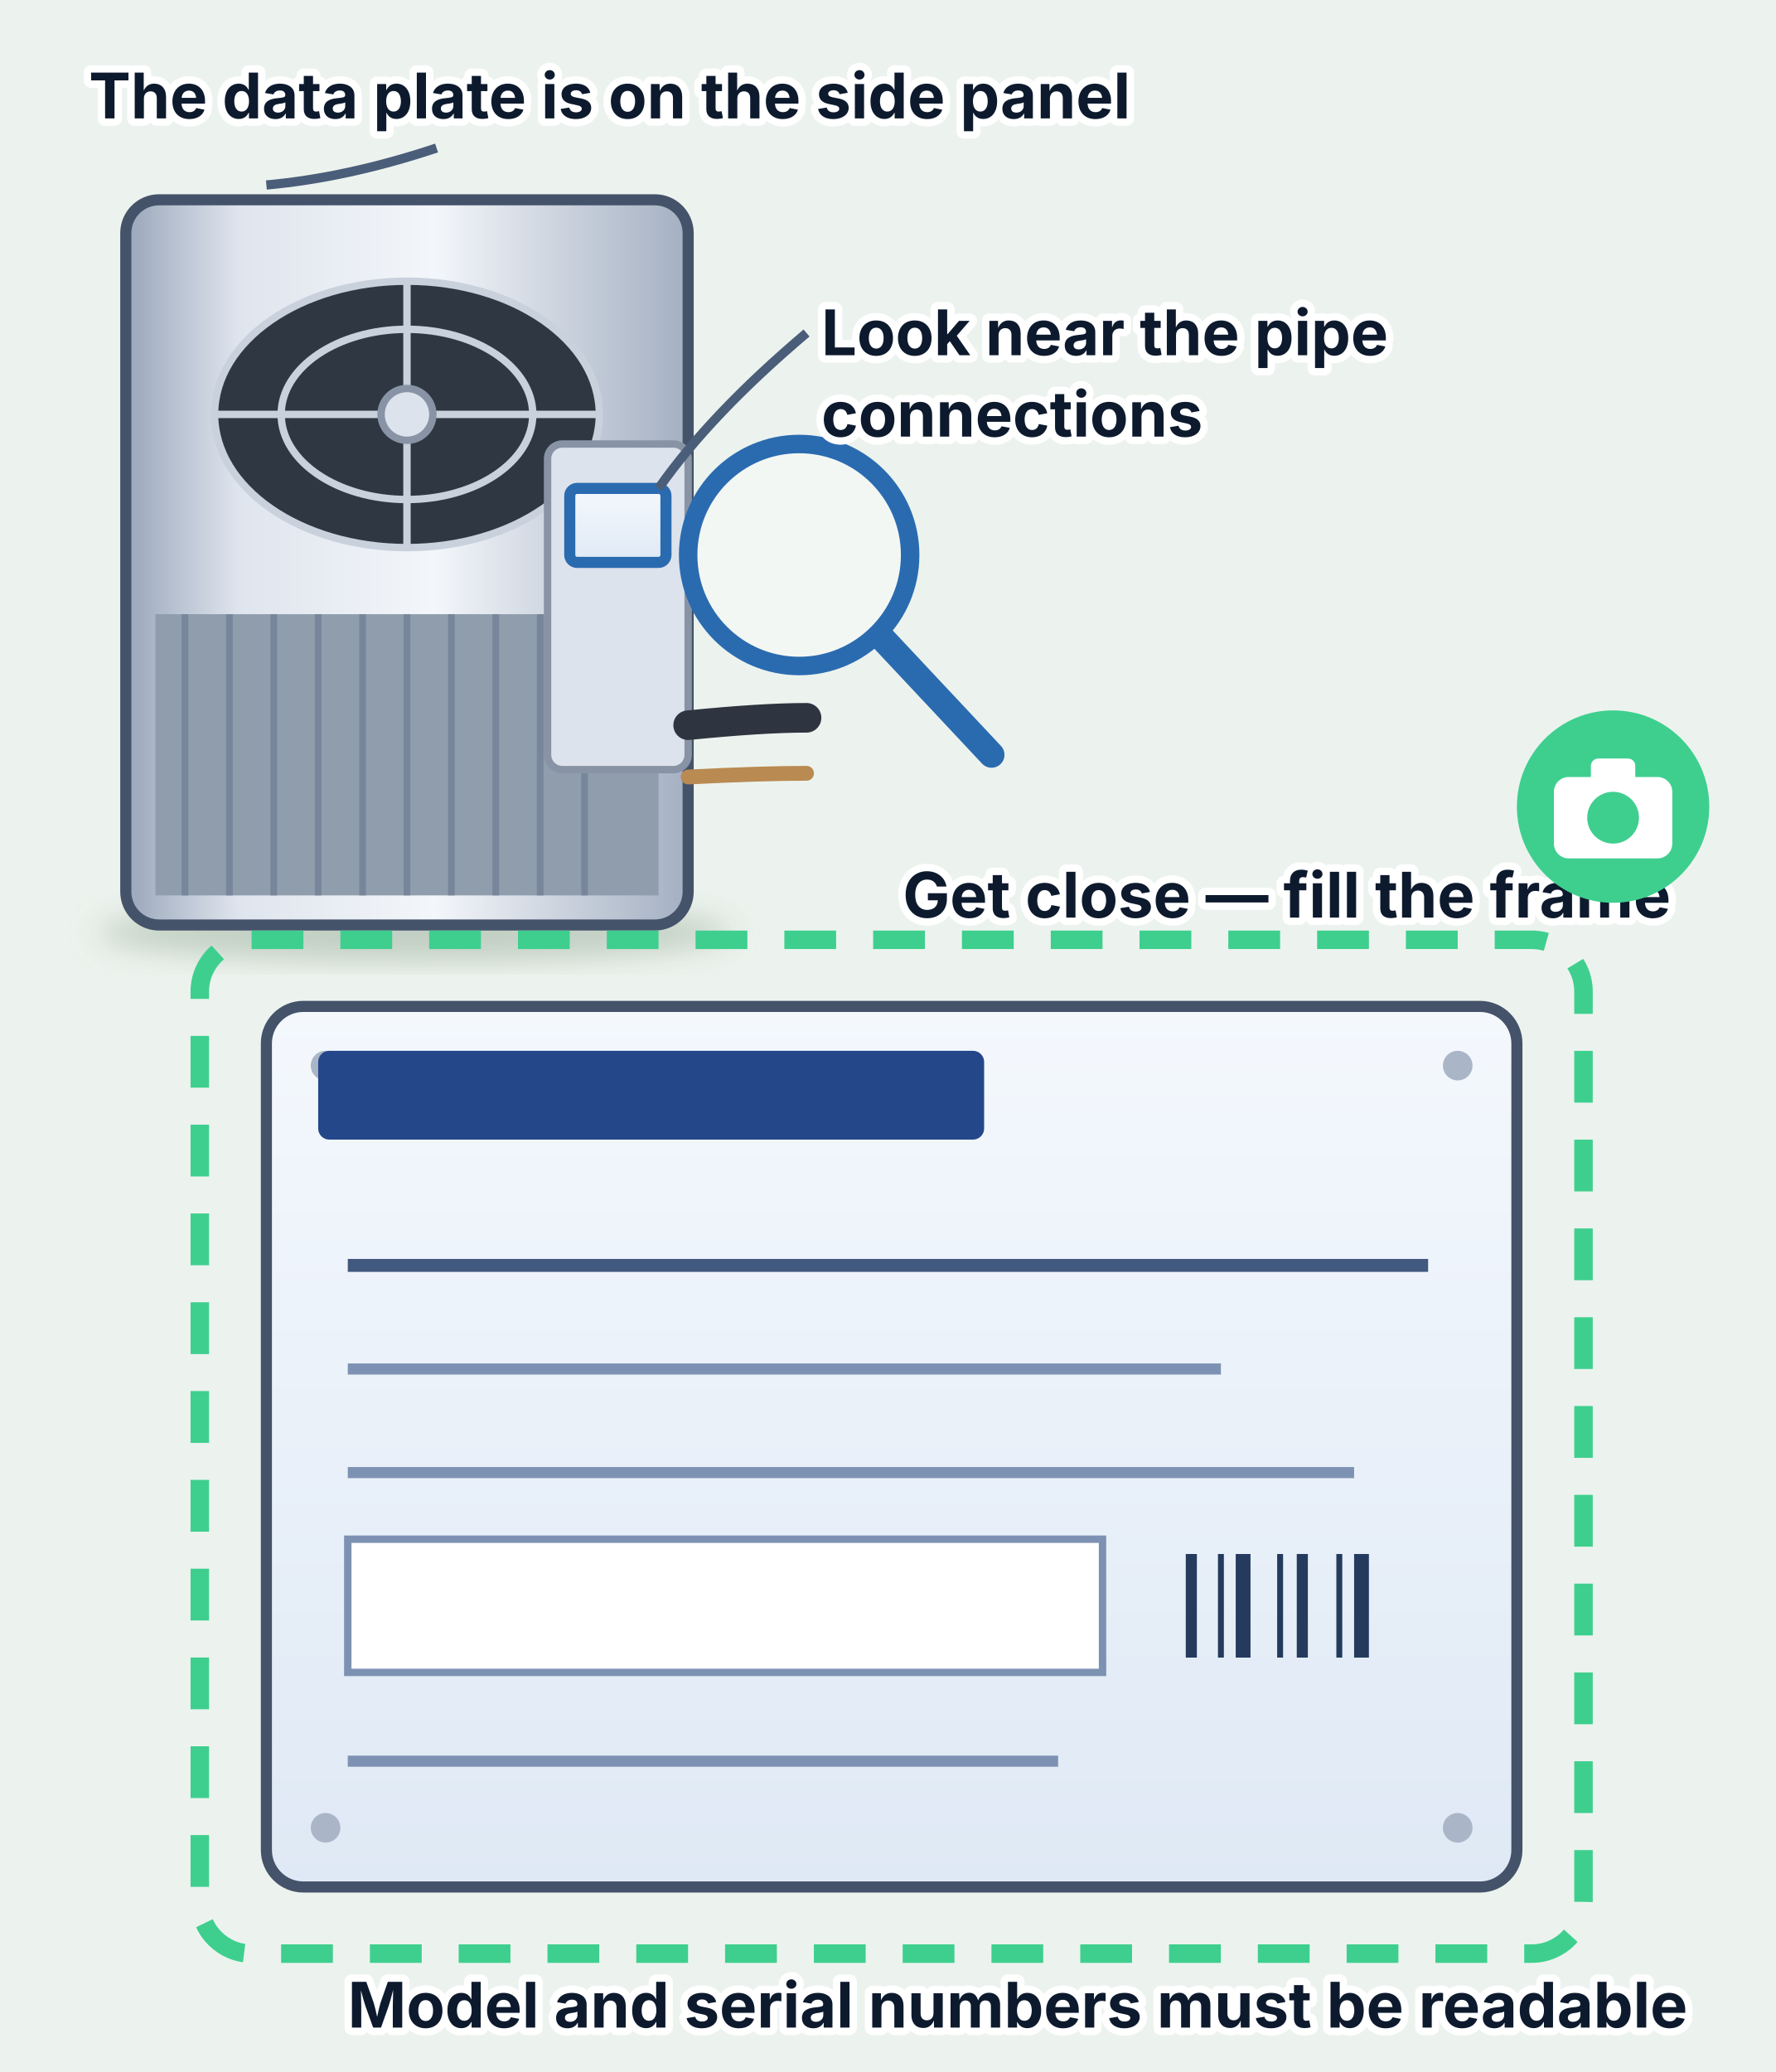
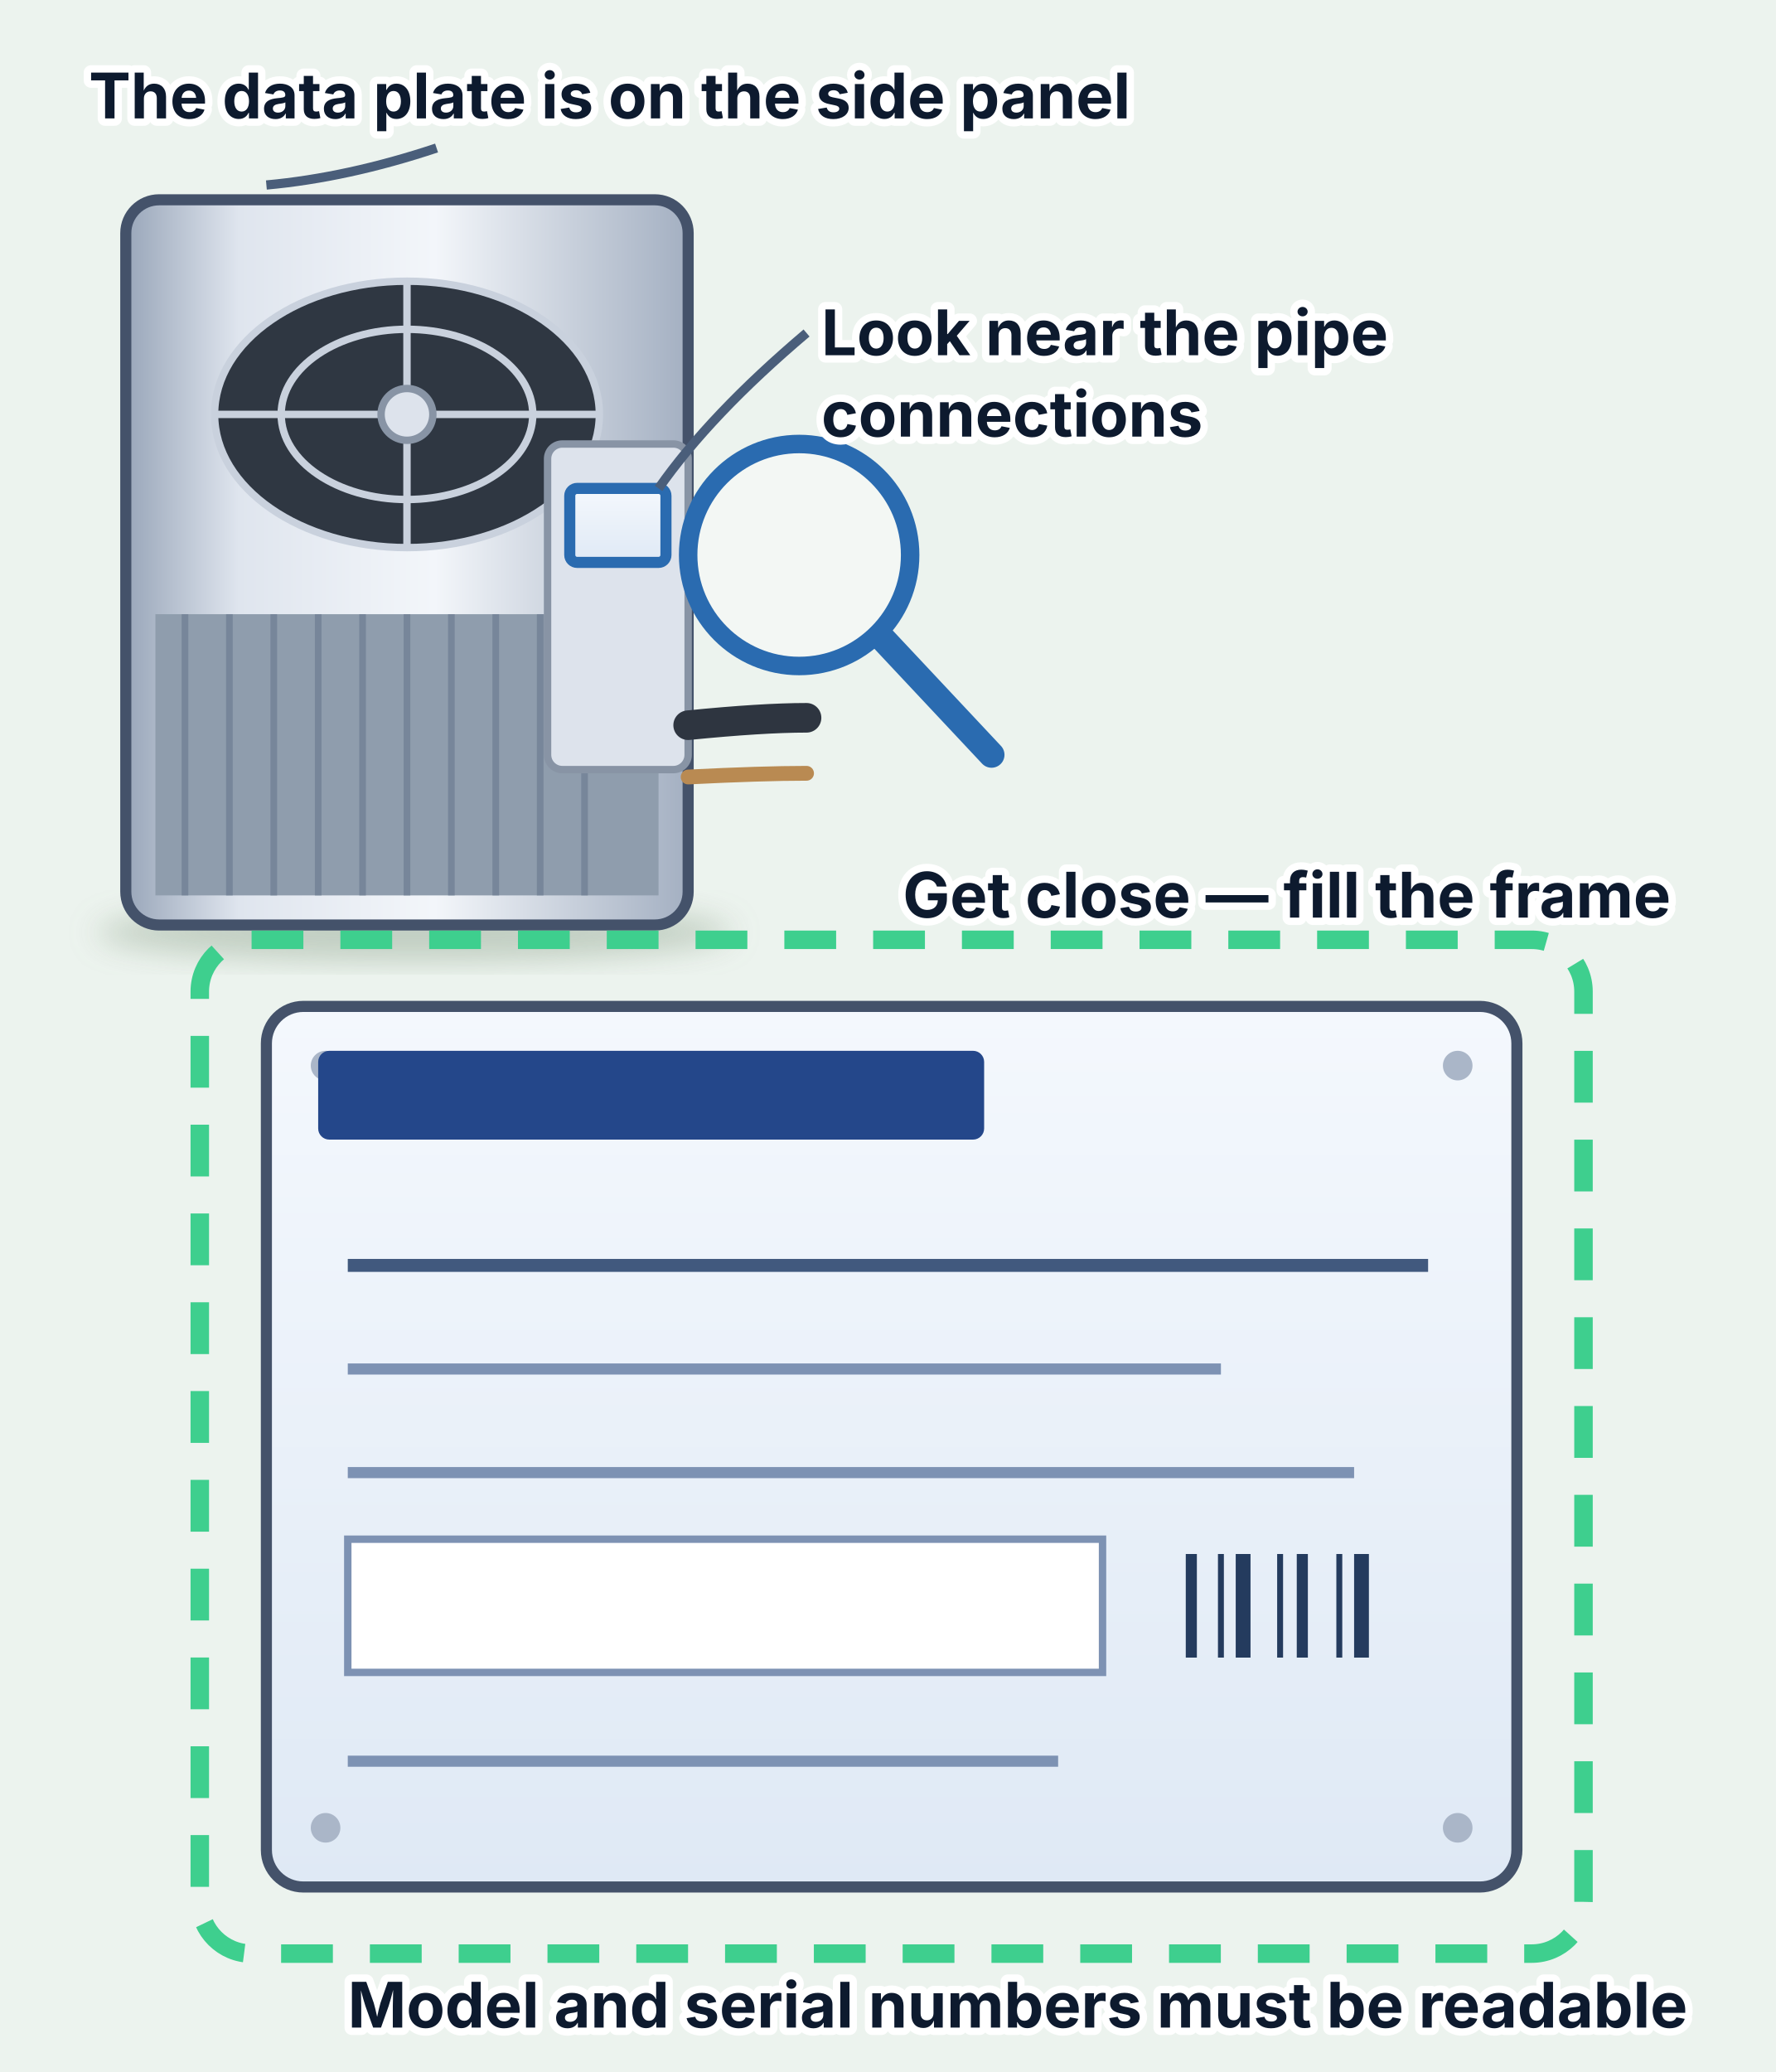
<svg xmlns="http://www.w3.org/2000/svg" viewBox="0 0 480 560" font-family="Inter, -apple-system, sans-serif">
  <defs>
    <linearGradient id="cn_cab" x1="0" y1="0" x2="1" y2="0">
      <stop offset="0" stop-color="#9aa7ba" />
      <stop offset="0.2" stop-color="#dfe5ee" />
      <stop offset="0.55" stop-color="#f3f6fa" />
      <stop offset="1" stop-color="#a4b0c2" />
    </linearGradient>
    <linearGradient id="cn_plate" x1="0" y1="0" x2="0" y2="1">
      <stop offset="0" stop-color="#f4f8fd" />
      <stop offset="1" stop-color="#dfe9f5" />
    </linearGradient>
    <filter id="cn_soft" x="-20%" y="-20%" width="140%" height="140%">
      <feGaussianBlur stdDeviation="4" />
    </filter>
  </defs>
  <rect x="0" y="0" width="480" height="560" fill="#ecf3ee" />
  <ellipse cx="112" cy="252" rx="86" ry="8" fill="#5f7a5c" opacity="0.3" filter="url(#cn_soft)" />
  <rect x="34" y="54" width="152" height="196" rx="9" fill="url(#cn_cab)" stroke="#44526a" stroke-width="3" />
  <ellipse cx="110" cy="112" rx="52" ry="36" fill="#2f3742" />
  <g stroke="#c9d1dd" stroke-width="2">
    <ellipse cx="110" cy="112" rx="52" ry="36" fill="none" />
    <ellipse cx="110" cy="112" rx="34" ry="23" fill="none" />
    <line x1="58" y1="112" x2="162" y2="112" />
    <line x1="110" y1="76" x2="110" y2="148" />
  </g>
  <circle cx="110" cy="112" r="7" fill="#dde3ec" stroke="#8894a5" stroke-width="2" />
  <rect x="42" y="166" width="136" height="76" fill="#8f9dad" />
  <g stroke="#77869a" stroke-width="1.8">
    <line x1="50" y1="166" x2="50" y2="242" />
    <line x1="62" y1="166" x2="62" y2="242" />
    <line x1="74" y1="166" x2="74" y2="242" />
    <line x1="86" y1="166" x2="86" y2="242" />
    <line x1="98" y1="166" x2="98" y2="242" />
    <line x1="110" y1="166" x2="110" y2="242" />
    <line x1="122" y1="166" x2="122" y2="242" />
    <line x1="134" y1="166" x2="134" y2="242" />
    <line x1="146" y1="166" x2="146" y2="242" />
    <line x1="158" y1="166" x2="158" y2="242" />
  </g>
  <rect x="148" y="120" width="38" height="88" rx="4" fill="#dde3ec" stroke="#8894a5" stroke-width="2" />
  <rect x="154" y="132" width="26" height="20" rx="2" fill="url(#cn_plate)" stroke="#2a6bb0" stroke-width="3" />
  <path d="M186 196 Q206 194 218 194" stroke="#2e3540" stroke-width="8" fill="none" stroke-linecap="round" />
  <path d="M186 210 Q206 209 218 209" stroke="#b98a52" stroke-width="4" fill="none" stroke-linecap="round" />
  <circle cx="216" cy="150" r="30" fill="#ffffff" opacity="0.35" />
  <circle cx="216" cy="150" r="30" fill="none" stroke="#2a6bb0" stroke-width="5" />
  <line x1="238" y1="172" x2="268" y2="204" stroke="#2a6bb0" stroke-width="7" stroke-linecap="round" />
  <rect x="72" y="272" width="338" height="238" rx="10" fill="url(#cn_plate)" stroke="#44526a" stroke-width="3" />
  <circle cx="88" cy="288" r="4" fill="#aab6c8" />
  <circle cx="394" cy="288" r="4" fill="#aab6c8" />
  <circle cx="88" cy="494" r="4" fill="#aab6c8" />
  <circle cx="394" cy="494" r="4" fill="#aab6c8" />
  <rect x="86" y="284" width="180" height="24" rx="3" fill="#24478a" />
  <line x1="94" y1="342" x2="386" y2="342" stroke="#41597e" stroke-width="3.5" />
  <g stroke="#7d92b3" stroke-width="3">
    <line x1="94" y1="370" x2="330" y2="370" />
    <line x1="94" y1="398" x2="366" y2="398" />
  </g>
  <rect x="94" y="416" width="204" height="36" fill="#ffffff" stroke="#7d92b3" stroke-width="2" />
  <g stroke="#243b5e">
    <line x1="322" y1="420" x2="322" y2="448" stroke-width="3" />
    <line x1="330" y1="420" x2="330" y2="448" stroke-width="1.6" />
    <line x1="336" y1="420" x2="336" y2="448" stroke-width="4" />
    <line x1="346" y1="420" x2="346" y2="448" stroke-width="1.6" />
    <line x1="352" y1="420" x2="352" y2="448" stroke-width="3" />
    <line x1="362" y1="420" x2="362" y2="448" stroke-width="1.6" />
    <line x1="368" y1="420" x2="368" y2="448" stroke-width="4" />
  </g>
  <line x1="94" y1="476" x2="286" y2="476" stroke="#7d92b3" stroke-width="3" />
  <rect x="54" y="254" width="374" height="274" rx="14" fill="none" stroke="#3ecf8e" stroke-width="5" stroke-dasharray="14 10" />
  <g font-size="17" font-weight="700" fill="#0d1a2e" stroke="#ffffff" stroke-width="4" paint-order="stroke" stroke-linejoin="round">
    <text x="24" y="32">The data plate is on the side panel</text>
    <text x="222" y="96">Look near the pipe</text>
    <text x="222" y="118">connections</text>
    <text x="244" y="248">Get close — fill the frame</text>
    <text x="94" y="548">Model and serial numbers must be readable</text>
  </g>
  <g stroke="#4a5e7a" stroke-width="2.5" fill="none">
    <path d="M218 90 q-26 22 -40 42" />
    <path d="M118 40 q-24 8 -46 10" />
  </g>
-   <g transform="translate(410,192)">
-     <circle cx="26" cy="26" r="26" fill="#3ecf8e" />
-     <rect x="10" y="18" width="32" height="22" rx="4" fill="#ffffff" />
-     <circle cx="26" cy="29" r="7" fill="#3ecf8e" />
-     <rect x="20" y="13" width="12" height="7" rx="2" fill="#ffffff" />
-   </g>
</svg>
